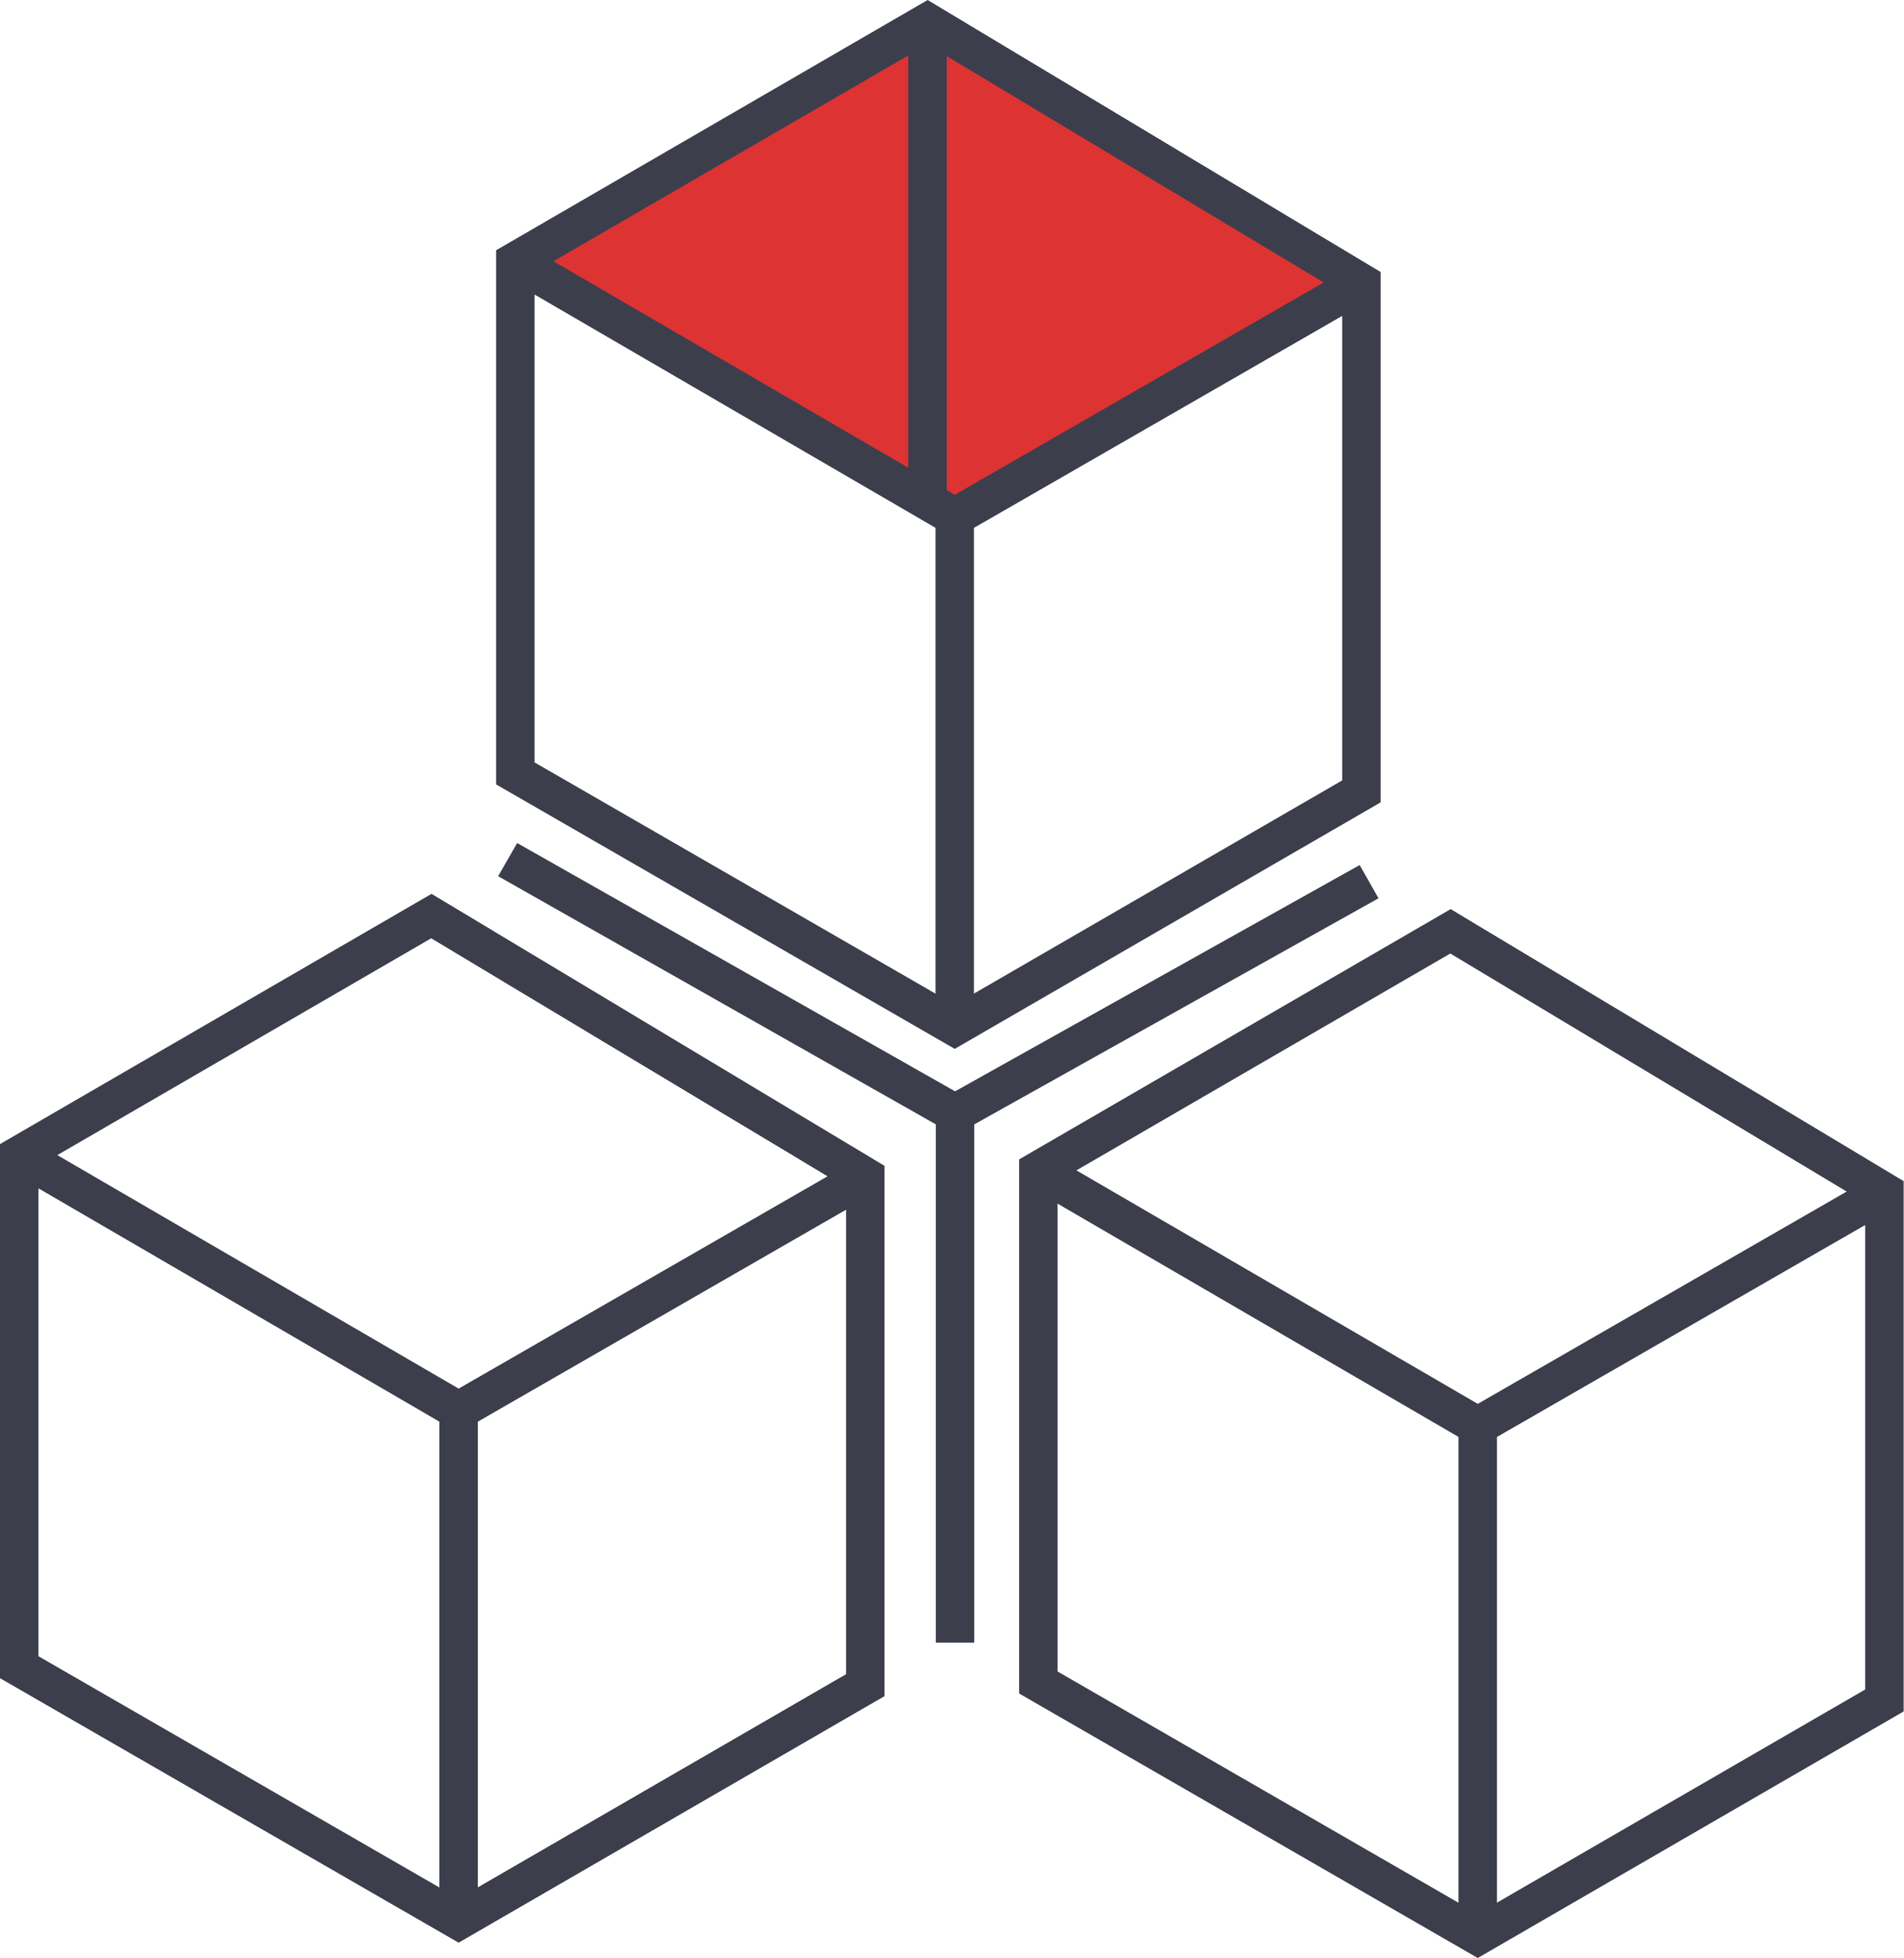
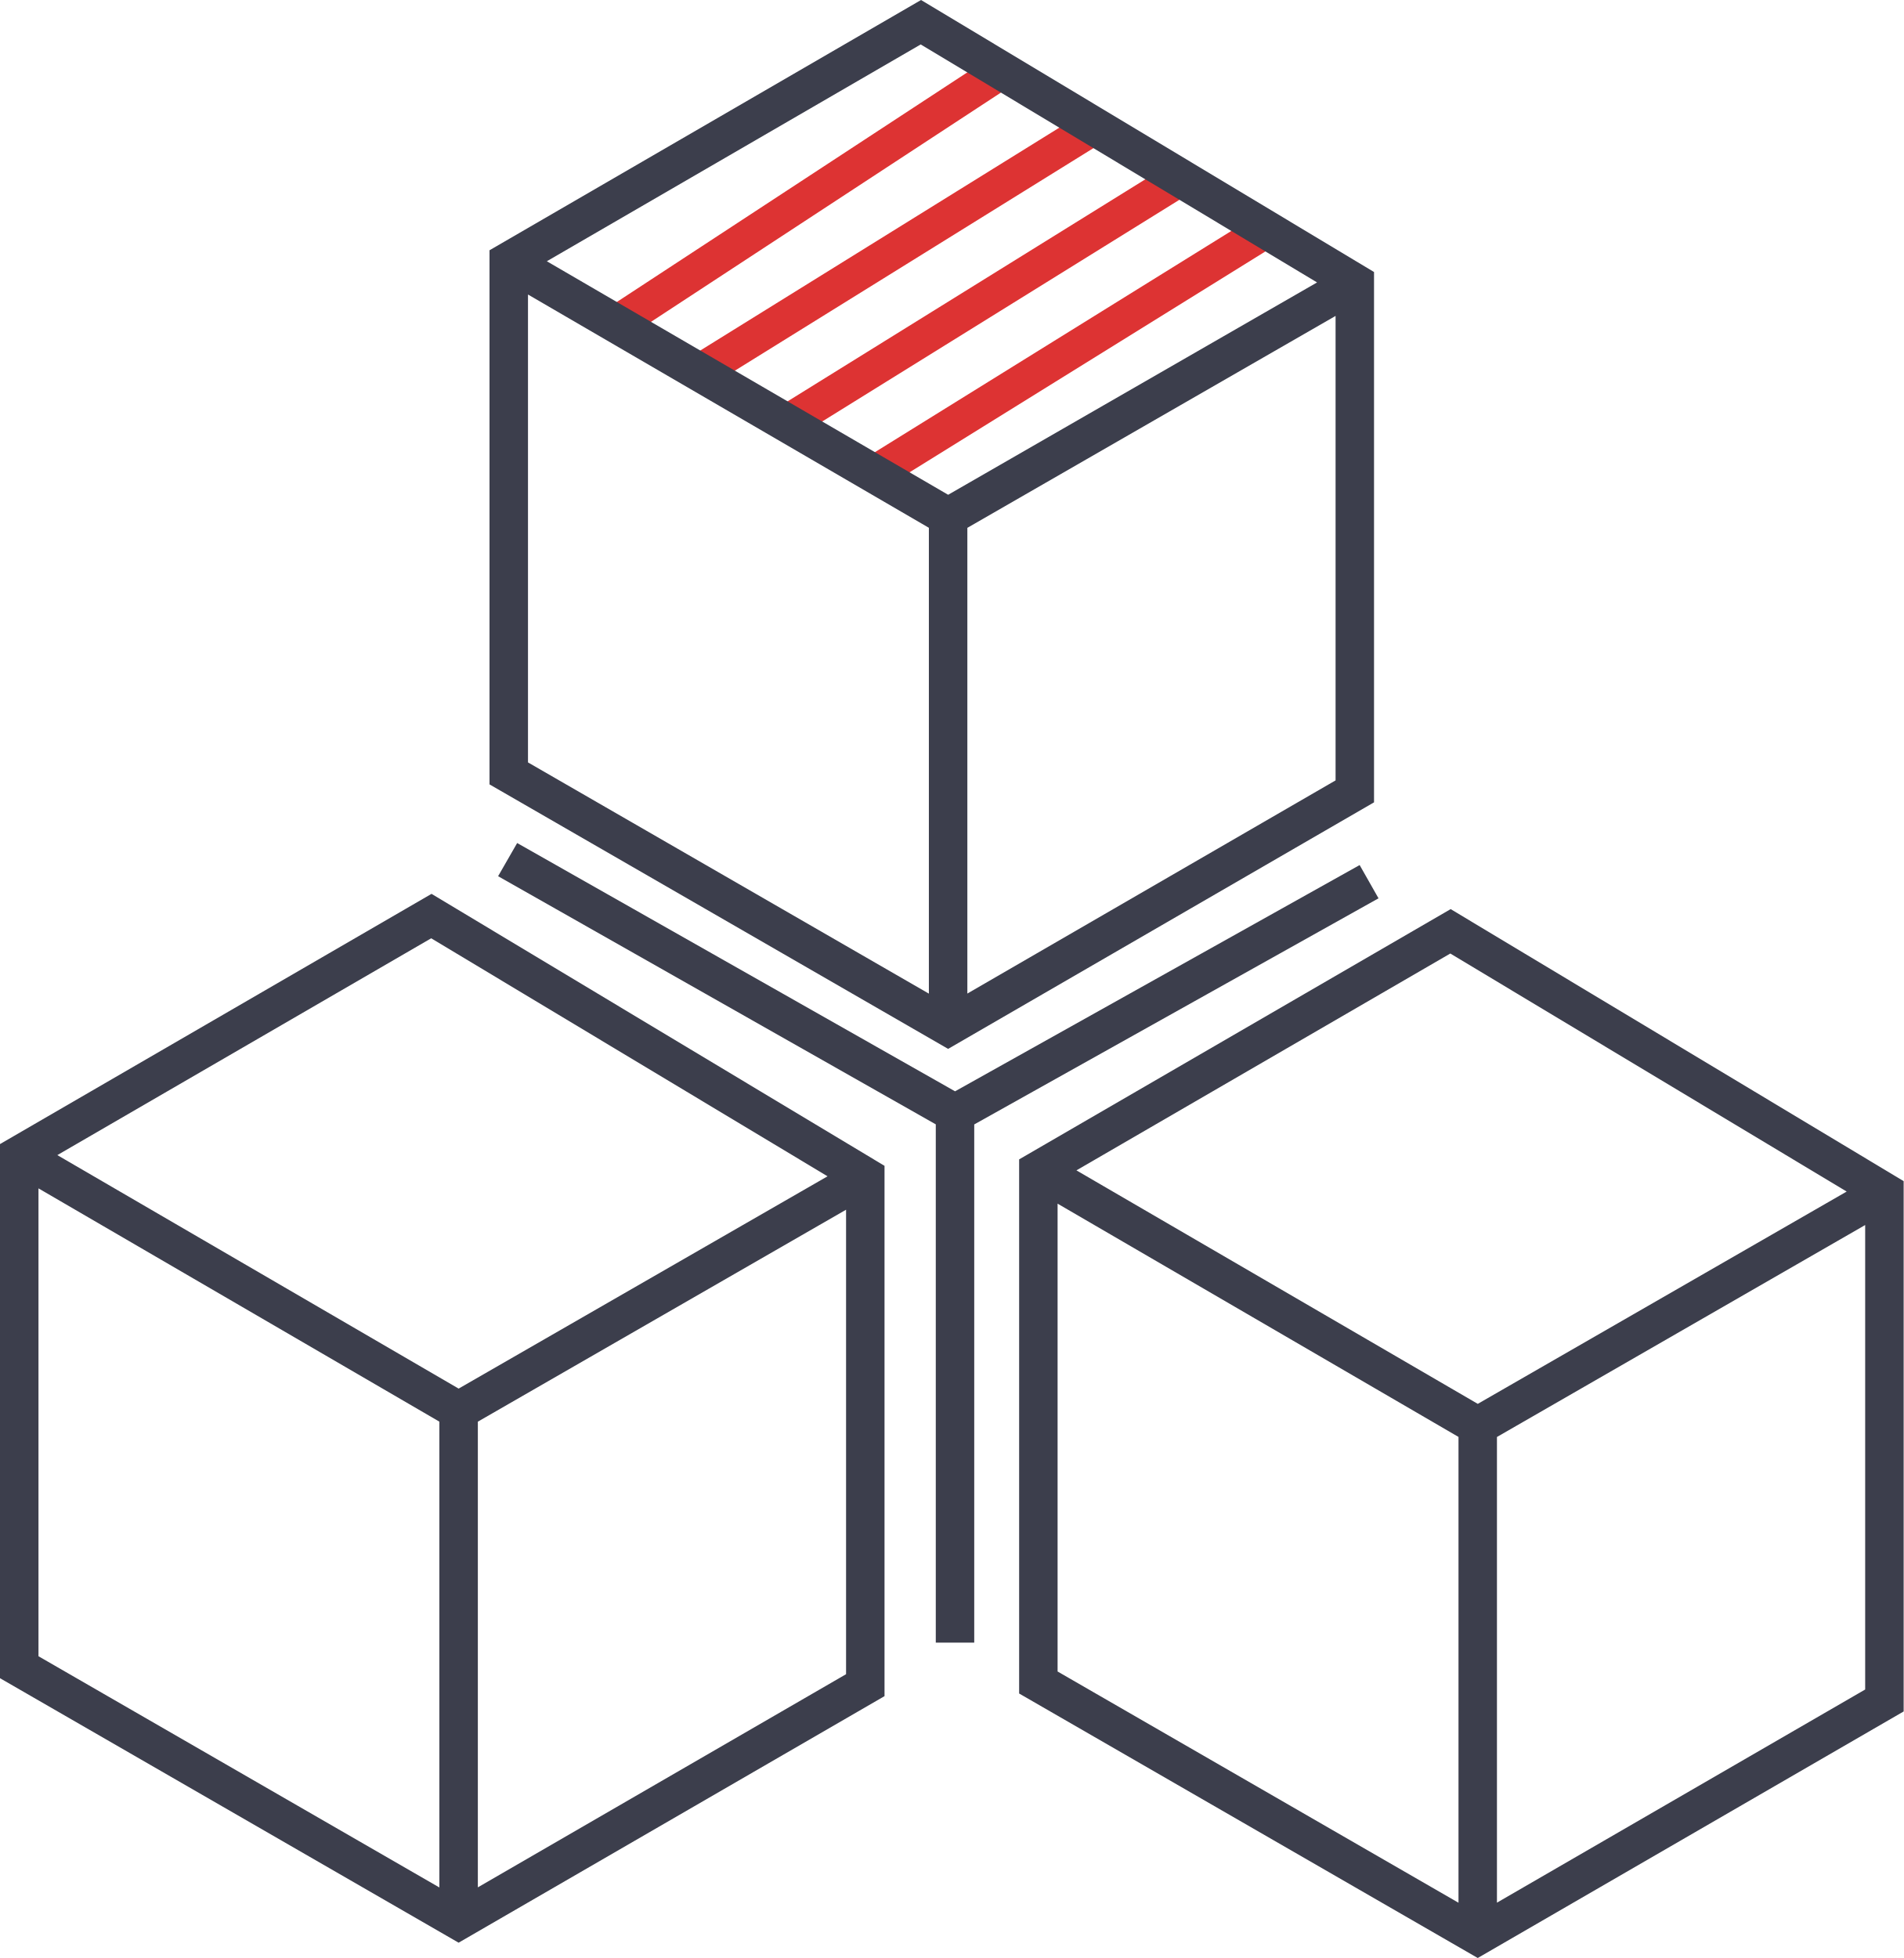
<svg xmlns="http://www.w3.org/2000/svg" width="70" height="72" viewBox="0 0 70 72" fill="none">
-   <path d="M19.162 9.55L33.94 1.194l15.909 9.2-14.778 8.498-15.909-9.34z" fill="#D33" />
-   <path fill-rule="evenodd" clip-rule="evenodd" d="M34.11 0l16.658 10.003v19.502L35.107 38.57l-16.865-9.726V9.203L34.111 0zM19.658 10.831v17.205L34.4 36.538V19.41l-14.742-8.578zm16.156 8.58v17.125l13.54-7.839v-17.08l-13.54 7.794zm12.86-9.025l-13.565 7.808-.296-.173V2.062l13.86 8.324zM33.397 2.04V17.2L20.35 9.607 33.397 2.04zm-.872 40.83L15.868 32.869 0 42.07v19.641l16.864 9.726 15.661-9.066v-19.5zM1.415 60.905V43.699l14.741 8.578v17.129L1.414 60.903zm16.156 8.5V52.278l13.54-7.794v17.08l-13.54 7.838zm-.706-18.343l13.565-7.807-14.574-8.752-13.748 7.973 14.757 8.586zM70 43.433L53.343 33.43l-15.868 9.203v19.641L54.339 72 70 62.934V43.433zM38.889 61.465V44.261l14.742 8.578v17.129L38.89 61.465zm16.156 8.5V52.841l13.54-7.794v17.08l-13.54 7.838zm-.705-18.342l13.565-7.807-14.575-8.753-13.748 7.974 14.758 8.586zM49.996 31.81L35.12 40.13 19.017 31l-.7 1.22 16.093 9.125v19.06h1.414V41.347l14.866-8.315-.694-1.224z" fill="#3C3E4C" />
+   <path fill-rule="evenodd" clip-rule="evenodd" d="M36.644 1.957l-14.5 9.5.712 1.087 14.5-9.5-.712-1.087zm3.513 1.99l-14.5 9 .686 1.105 14.5-9-.686-1.105zm-11.5 11l14.5-9 .686 1.105-14.5 9-.686-1.105zm17.5-7l-14.5 9 .686 1.105 14.5-9-.686-1.105z" fill="#D33" />
+   <path fill-rule="evenodd" clip-rule="evenodd" d="M50.525 10.003L33.868 0 18 9.203v19.641l16.864 9.726 15.661-9.066V10.003zm-31.11 18.033V10.83l14.741 8.578v17.13l-14.742-8.503zm16.156 8.5V19.41l13.54-7.793v17.08l-13.54 7.838zm-.706-18.342l13.565-7.808-14.574-8.752-13.748 7.973 14.757 8.587zm.254 21.936l14.877-8.32.694 1.223-14.866 8.315v19.056H34.41V41.345L18.316 32.22l.701-1.22 16.102 9.13zm-2.594 2.74L15.868 32.869 0 42.07v19.641l16.864 9.726 15.661-9.066v-19.5zM1.415 60.905V43.699l14.741 8.578v17.129L1.414 60.903zm16.156 8.5V52.278l13.54-7.794v17.08l-13.54 7.838zm-.706-18.343l13.565-7.807-14.574-8.752-13.748 7.973 14.757 8.586zM70 43.433L53.343 33.43l-15.868 9.203v19.641L54.339 72 70 62.934V43.433zM38.889 61.465V44.261l14.742 8.578v17.129L38.89 61.465zm16.156 8.5V52.841l13.54-7.794v17.08l-13.54 7.838zm-.705-18.342l13.565-7.807-14.575-8.753-13.748 7.974 14.758 8.586z" fill="#3C3E4C" />
</svg>
